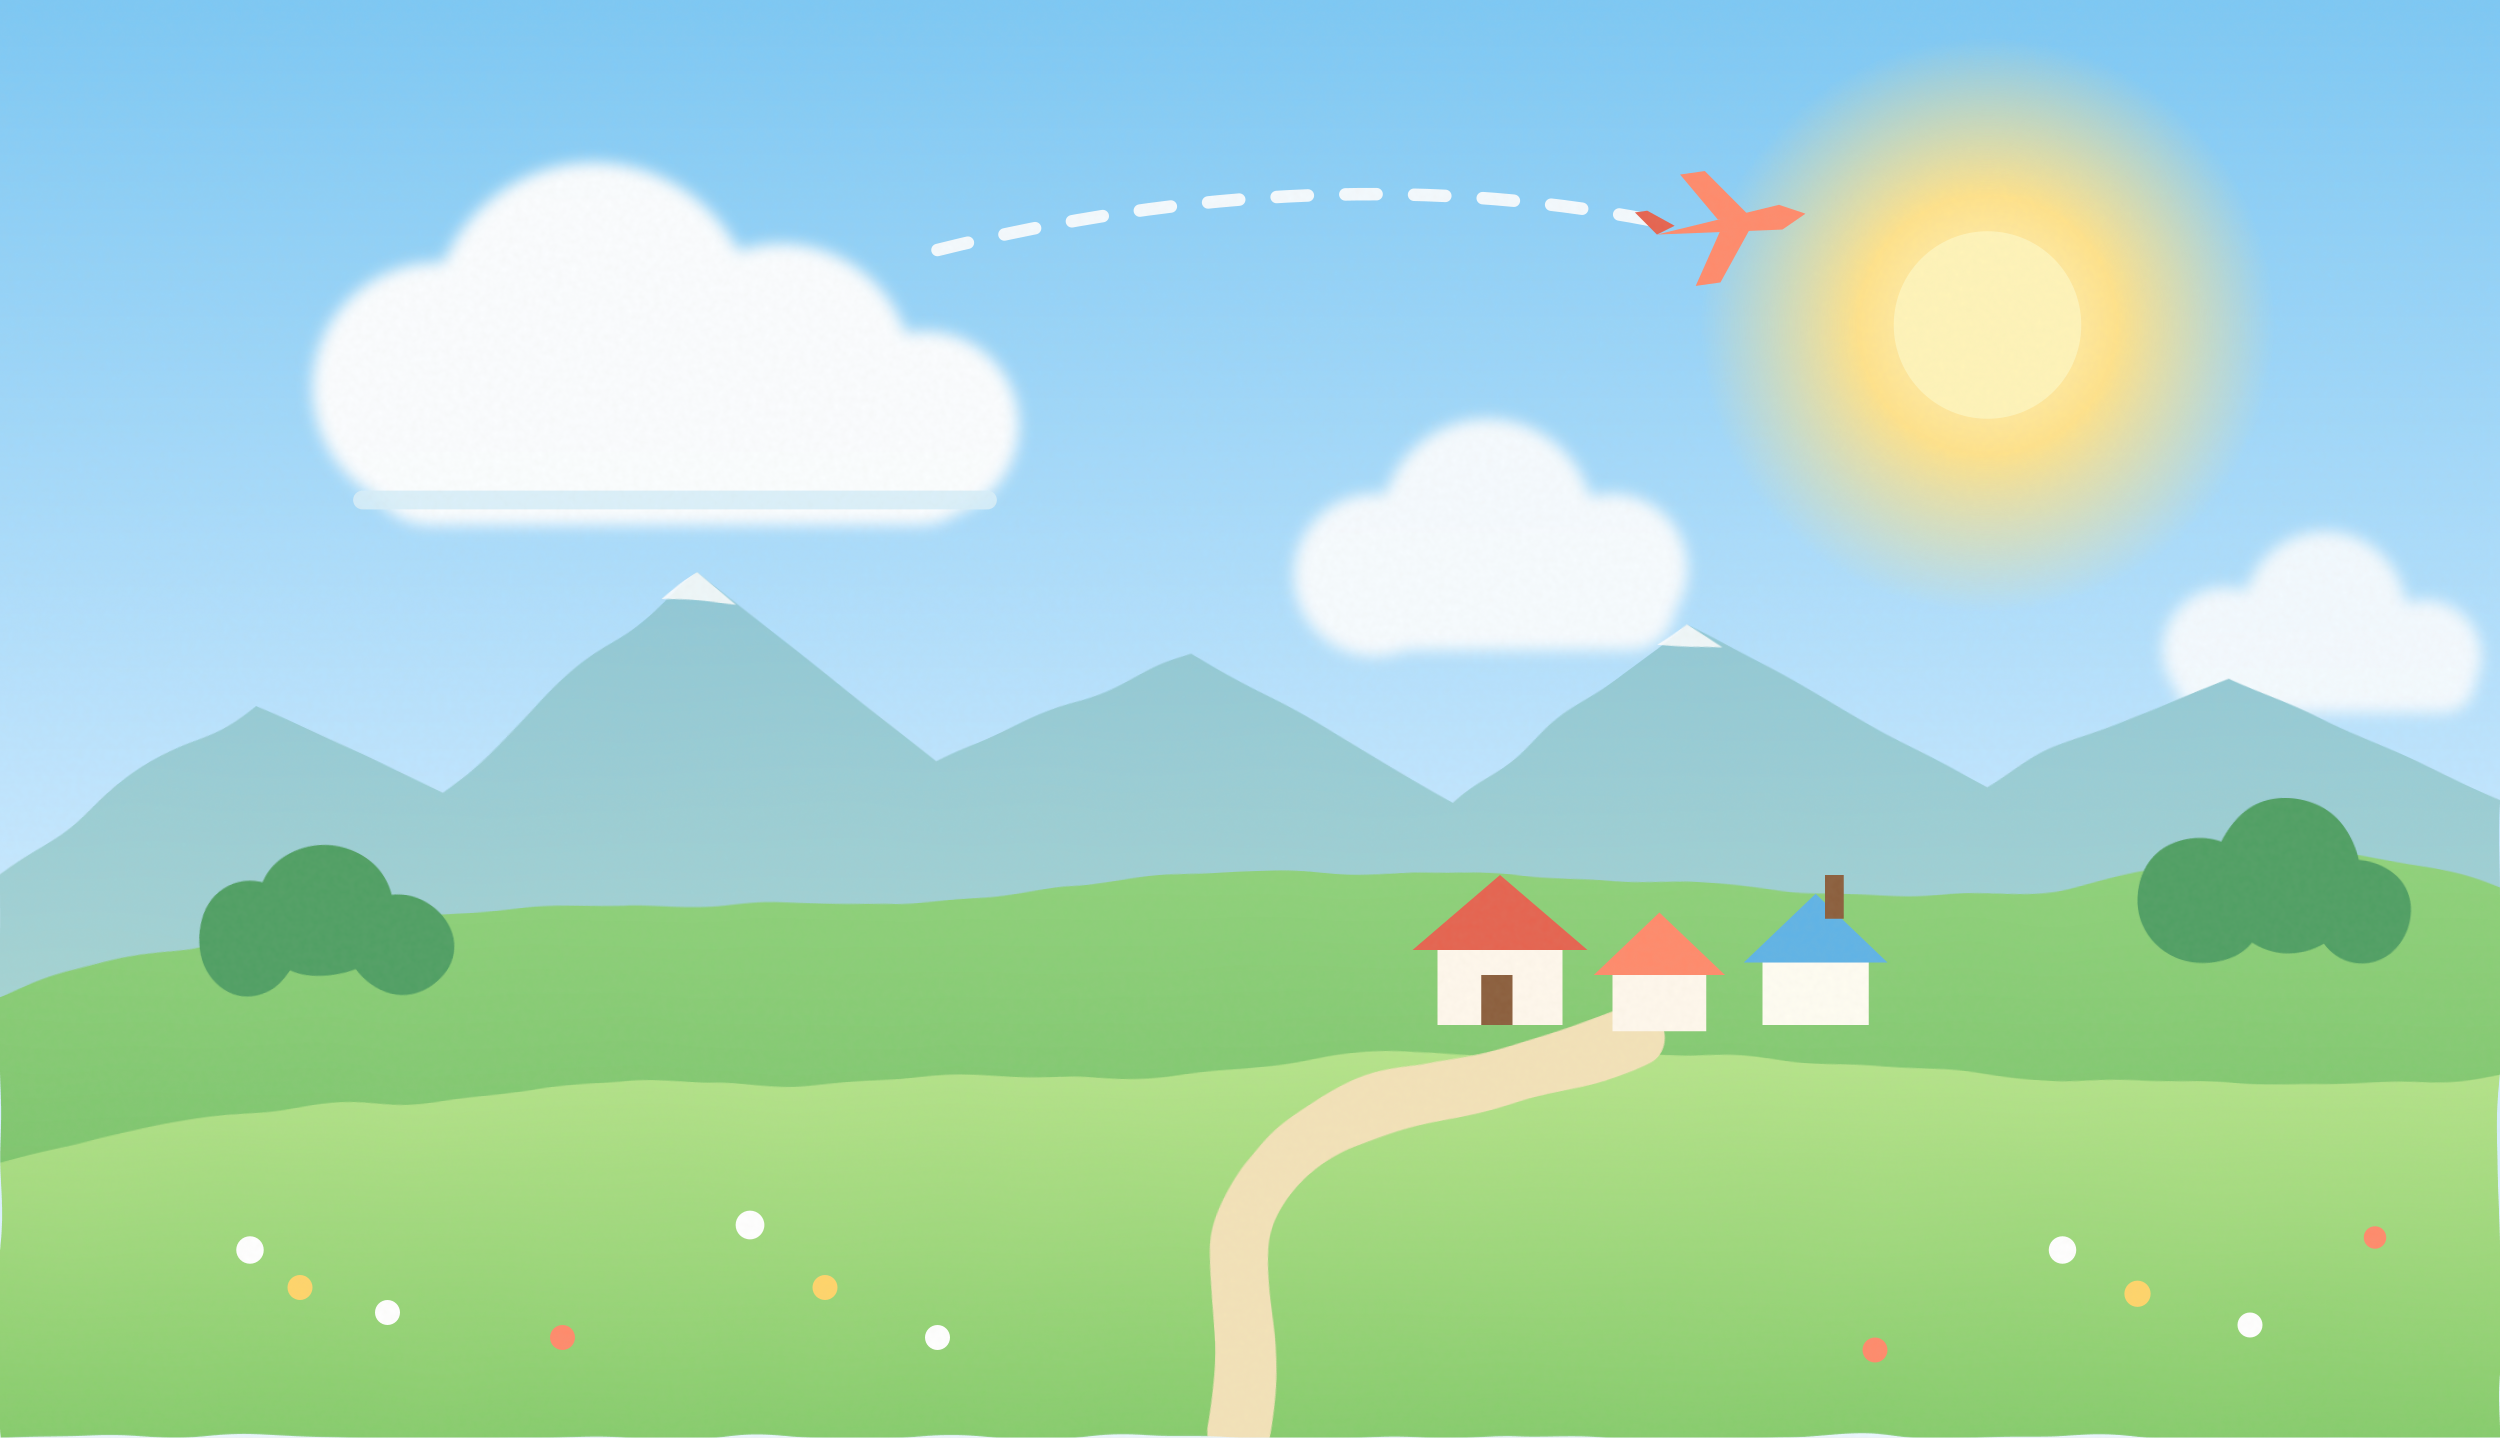
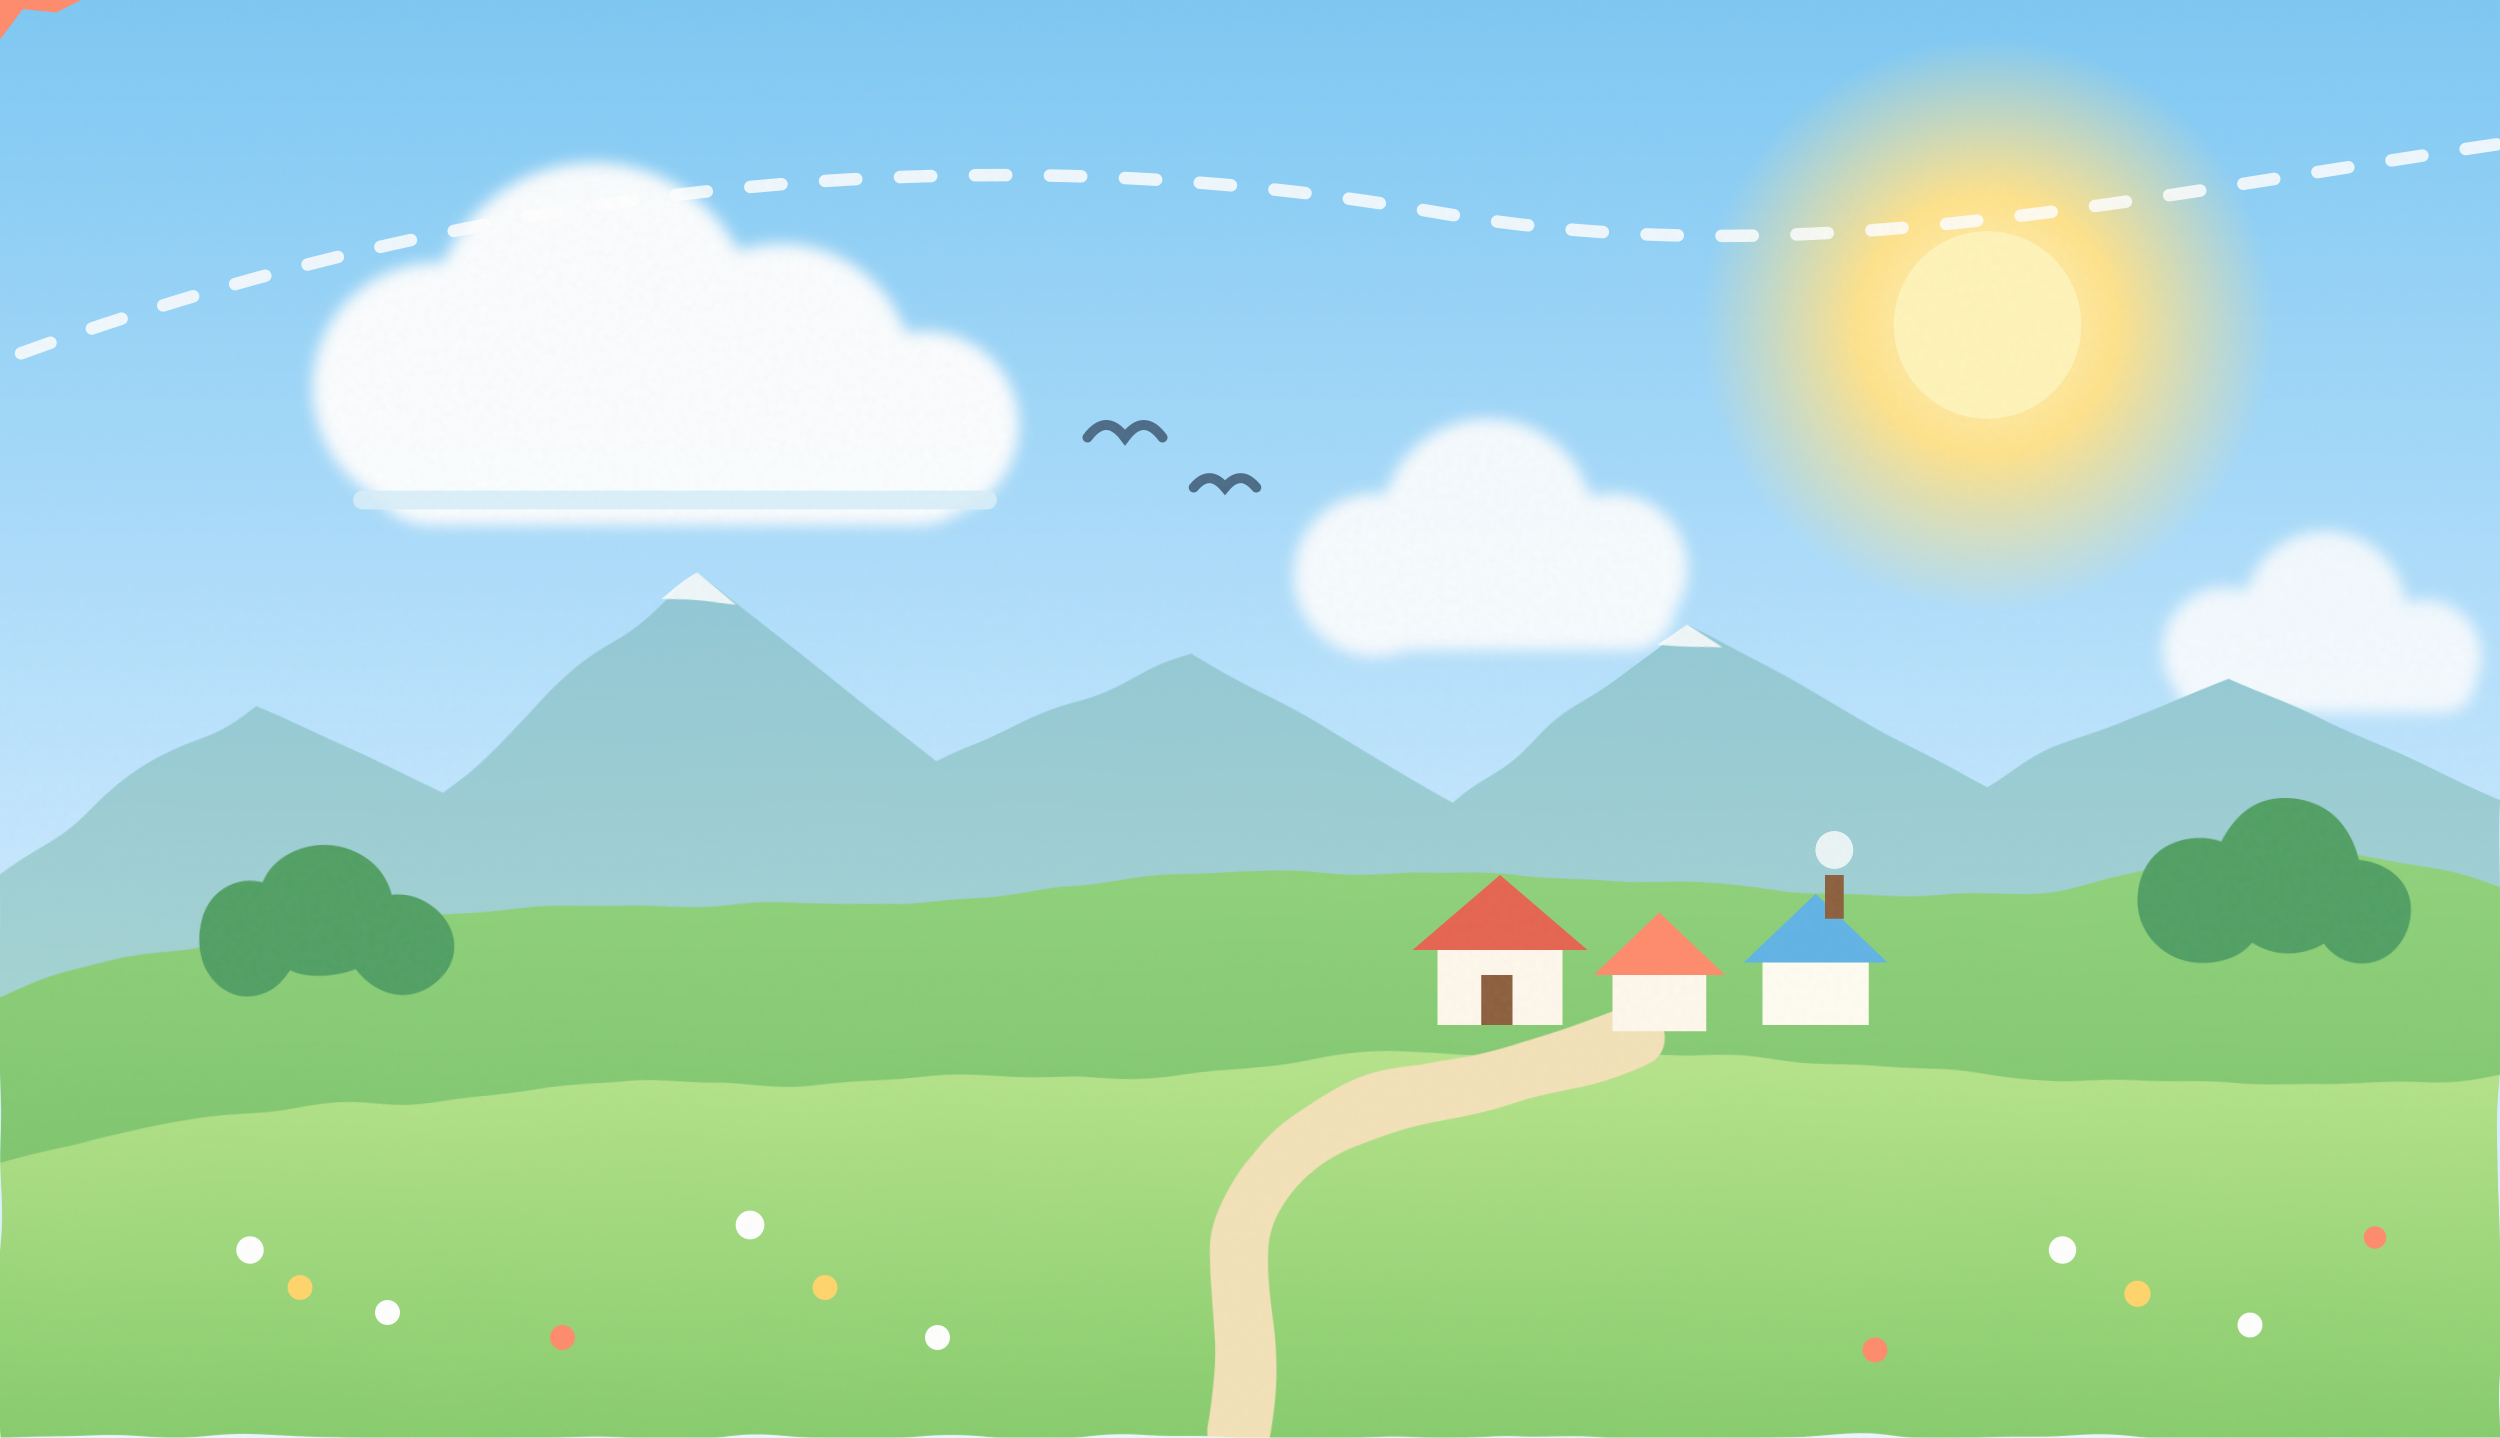
<svg xmlns="http://www.w3.org/2000/svg" viewBox="0 0 400 230" preserveAspectRatio="xMidYMid slice">
  <defs>
    <linearGradient id="sky" x1="0" y1="0" x2="0" y2="1">
      <stop offset="0" stop-color="#7cc8f5" />
      <stop offset=".55" stop-color="#bfe5ff" />
      <stop offset="1" stop-color="#eaf8ff" />
    </linearGradient>
    <radialGradient id="sun" cx=".5" cy=".5" r=".5">
      <stop offset="0" stop-color="#fff6c8" />
      <stop offset=".45" stop-color="#ffe28a" />
      <stop offset="1" stop-color="#ffe28a" stop-opacity="0" />
    </radialGradient>
    <linearGradient id="far" x1="0" y1="0" x2="0" y2="1">
      <stop offset="0" stop-color="#8fc7d6" />
      <stop offset="1" stop-color="#b9dfd0" />
    </linearGradient>
    <linearGradient id="mid" x1="0" y1="0" x2="0" y2="1">
      <stop offset="0" stop-color="#8fd27a" />
      <stop offset="1" stop-color="#6fbb63" />
    </linearGradient>
    <linearGradient id="near" x1="0" y1="0" x2="0" y2="1">
      <stop offset="0" stop-color="#b6e48a" />
      <stop offset="1" stop-color="#86cc6c" />
    </linearGradient>
    <filter id="paint" x="-5%" y="-5%" width="110%" height="110%">
      <feTurbulence type="fractalNoise" baseFrequency=".035" numOctaves="2" seed="7" />
      <feDisplacementMap in="SourceGraphic" scale="4" />
    </filter>
    <filter id="soft">
      <feGaussianBlur stdDeviation="1.2" />
    </filter>
    <filter id="grain">
      <feTurbulence type="fractalNoise" baseFrequency=".9" numOctaves="2" seed="3" />
      <feColorMatrix values="0 0 0 0 .55  0 0 0 0 .5  0 0 0 0 .4  0 0 0 .08 0" />
    </filter>
  </defs>
  <rect width="400" height="230" fill="url(#sky)" />
-   <circle cx="318" cy="52" r="46" fill="url(#sun)" />
+   <circle cx="318" cy="52" r="46" fill="url(#sun)">
+     <animate attributeName="r" values="42;50;42" dur="4s" repeatCount="indefinite" />
+   </circle>
  <circle cx="318" cy="52" r="15" fill="#fff4b8" />
  <g fill="#fff" filter="url(#soft)">
    <g opacity=".96">
+       <animateTransform attributeName="transform" type="translate" values="0 0;26 0;0 0" dur="16s" repeatCount="indefinite" />
      <circle cx="70" cy="62" r="20" />
      <circle cx="95" cy="52" r="26" />
      <circle cx="125" cy="60" r="21" />
      <circle cx="148" cy="68" r="15" />
      <rect x="58" y="62" width="100" height="22" rx="11" />
    </g>
    <g opacity=".9">
+       <animateTransform attributeName="transform" type="translate" values="0 0;-20 0;0 0" dur="12s" repeatCount="indefinite" />
      <circle cx="220" cy="92" r="13" />
      <circle cx="238" cy="84" r="17" />
      <circle cx="258" cy="91" r="12" />
      <rect x="210" y="90" width="58" height="14" rx="7" />
    </g>
    <g opacity=".85">
+       <animateTransform attributeName="transform" type="translate" values="0 0;-30 0;0 0" dur="20s" repeatCount="indefinite" />
      <circle cx="356" cy="104" r="10" />
      <circle cx="372" cy="98" r="13" />
      <circle cx="388" cy="105" r="9" />
      <rect x="348" y="103" width="48" height="11" rx="5" />
    </g>
  </g>
  <g fill="#cfeaf8" opacity=".9">
    <path d="M58 80h100" stroke="#d7eef9" stroke-width="3" stroke-linecap="round" />
  </g>
-   <path d="M150 40 C190 30 230 28 268 36" fill="none" stroke="#fff" stroke-width="2" stroke-dasharray="5 6" stroke-linecap="round" opacity=".9" />
-   <g transform="translate(276 36) rotate(-8)">
+   <path id="fly" d="M-30 70 C60 30 150 20 230 34 C300 46 360 26 440 18" fill="none" />
+   <path d="M-30 70 C60 30 150 20 230 34 C300 46 360 26 440 18" fill="none" stroke="#fff" stroke-width="2" stroke-dasharray="5 7" stroke-linecap="round" opacity=".85">
+     <animate attributeName="stroke-dashoffset" values="0;-48" dur="2s" repeatCount="indefinite" />
+   </path>
+   <g>
    <path fill="#ff8a6b" d="M-11 0 L9 -2 L13 0 L9 2 Z" />
    <path fill="#ff8a6b" d="M-1 -1 L-6 -9 L-2 -9 L4 -1 Z M-1 1 L-6 9 L-2 9 L4 1 Z" />
    <path fill="#e5634f" d="M-11 0 L-14 -4 L-12 -4 L-8 -1 Z" />
+     <animateMotion dur="9s" repeatCount="indefinite" rotate="auto">
+       <mpath href="#fly" />
+     </animateMotion>
+   </g>
+   <g fill="none" stroke="#4a6a86" stroke-width="1.6" stroke-linecap="round">
+     <g transform="translate(180 70)">
+       <path d="M-6 0 Q-3 -4 0 0 Q3 -4 6 0">
+         <animate attributeName="d" values="M-6 0 Q-3 -4 0 0 Q3 -4 6 0;M-6 -2 Q-3 2 0 0 Q3 2 6 -2;M-6 0 Q-3 -4 0 0 Q3 -4 6 0" dur=".7s" repeatCount="indefinite" />
+       </path>
+       <animateTransform attributeName="transform" type="translate" values="180 70;200 64;180 70" dur="7s" repeatCount="indefinite" />
+     </g>
+     <g transform="translate(196 78)">
+       <path d="M-5 0 Q-2.5 -3 0 0 Q2.5 -3 5 0">
+         <animate attributeName="d" values="M-5 0 Q-2.5 -3 0 0 Q2.5 -3 5 0;M-5 -2 Q-2.5 2 0 0 Q2.5 2 5 -2;M-5 0 Q-2.5 -3 0 0 Q2.5 -3 5 0" dur=".6s" repeatCount="indefinite" />
+       </path>
+       <animateTransform attributeName="transform" type="translate" values="196 78;214 72;196 78" dur="7s" repeatCount="indefinite" />
+     </g>
  </g>
  <g filter="url(#paint)">
    <path d="M0 140 L40 112 L70 126 L112 92 L150 122 L190 104 L232 128 L270 100 L318 126 L356 108 L400 128 L400 230 L0 230 Z" fill="url(#far)" />
    <path d="M106 96 L112 92 L118 97 Z M265 103 L270 100 L276 104 Z" fill="#fff" opacity=".85" />
    <path d="M0 160 C60 136 120 150 170 142 C230 132 290 150 340 140 C370 134 390 138 400 142 L400 230 L0 230 Z" fill="url(#mid)" />
    <g fill="#4f9f63">
      <circle cx="40" cy="150" r="9" />
      <circle cx="52" cy="146" r="11" />
      <circle cx="64" cy="151" r="8" />
      <circle cx="352" cy="144" r="10" />
      <circle cx="366" cy="140" r="12" />
      <circle cx="378" cy="146" r="8" />
    </g>
    <path d="M0 186 C70 168 150 176 210 170 C280 164 340 178 400 172 L400 230 L0 230 Z" fill="url(#near)" />
    <path d="M198 230 C206 206 186 194 214 180 C232 172 250 172 262 166" fill="none" stroke="#f3e2b8" stroke-width="9" stroke-linecap="round" />
  </g>
  <g>
    <rect x="230" y="150" width="20" height="14" fill="#fff8ec" />
    <path d="M226 152 L240 140 L254 152 Z" fill="#e5634f" />
    <rect x="237" y="156" width="5" height="8" fill="#8b5e3c" />
    <rect x="258" y="154" width="15" height="11" fill="#fff8ec" />
    <path d="M255 156 L265.5 146 L276 156 Z" fill="#ff8a6b" />
    <rect x="282" y="152" width="17" height="12" fill="#fffdf2" />
    <path d="M279 154 L290.5 143 L302 154 Z" fill="#5fb3e6" />
    <rect x="292" y="140" width="3" height="7" fill="#8b5e3c" />
+     <g fill="#fff" opacity=".8">
+       <circle cx="293.5" cy="136" r="3">
+         <animate attributeName="cy" values="138;118" dur="3s" repeatCount="indefinite" />
+         <animate attributeName="opacity" values=".8;0" dur="3s" repeatCount="indefinite" />
+         <animate attributeName="r" values="2.5;6" dur="3s" repeatCount="indefinite" />
+       </circle>
+       <circle cx="293.5" cy="136" r="3">
+         <animate attributeName="cy" values="138;118" dur="3s" begin="1.5s" repeatCount="indefinite" />
+         <animate attributeName="opacity" values=".8;0" dur="3s" begin="1.5s" repeatCount="indefinite" />
+         <animate attributeName="r" values="2.5;6" dur="3s" begin="1.5s" repeatCount="indefinite" />
+       </circle>
+     </g>
  </g>
  <g fill="#fff">
    <circle cx="40" cy="200" r="2.2" />
    <circle cx="62" cy="210" r="2" />
    <circle cx="120" cy="196" r="2.3" />
    <circle cx="150" cy="214" r="2" />
    <circle cx="330" cy="200" r="2.2" />
    <circle cx="360" cy="212" r="2" />
  </g>
  <g fill="#ffd46a">
    <circle cx="48" cy="206" r="2" />
    <circle cx="132" cy="206" r="2" />
    <circle cx="342" cy="207" r="2.1" />
  </g>
  <g fill="#ff8a6b">
    <circle cx="90" cy="214" r="2" />
    <circle cx="300" cy="216" r="2" />
    <circle cx="380" cy="198" r="1.8" />
  </g>
  <rect width="400" height="230" filter="url(#grain)" />
</svg>
